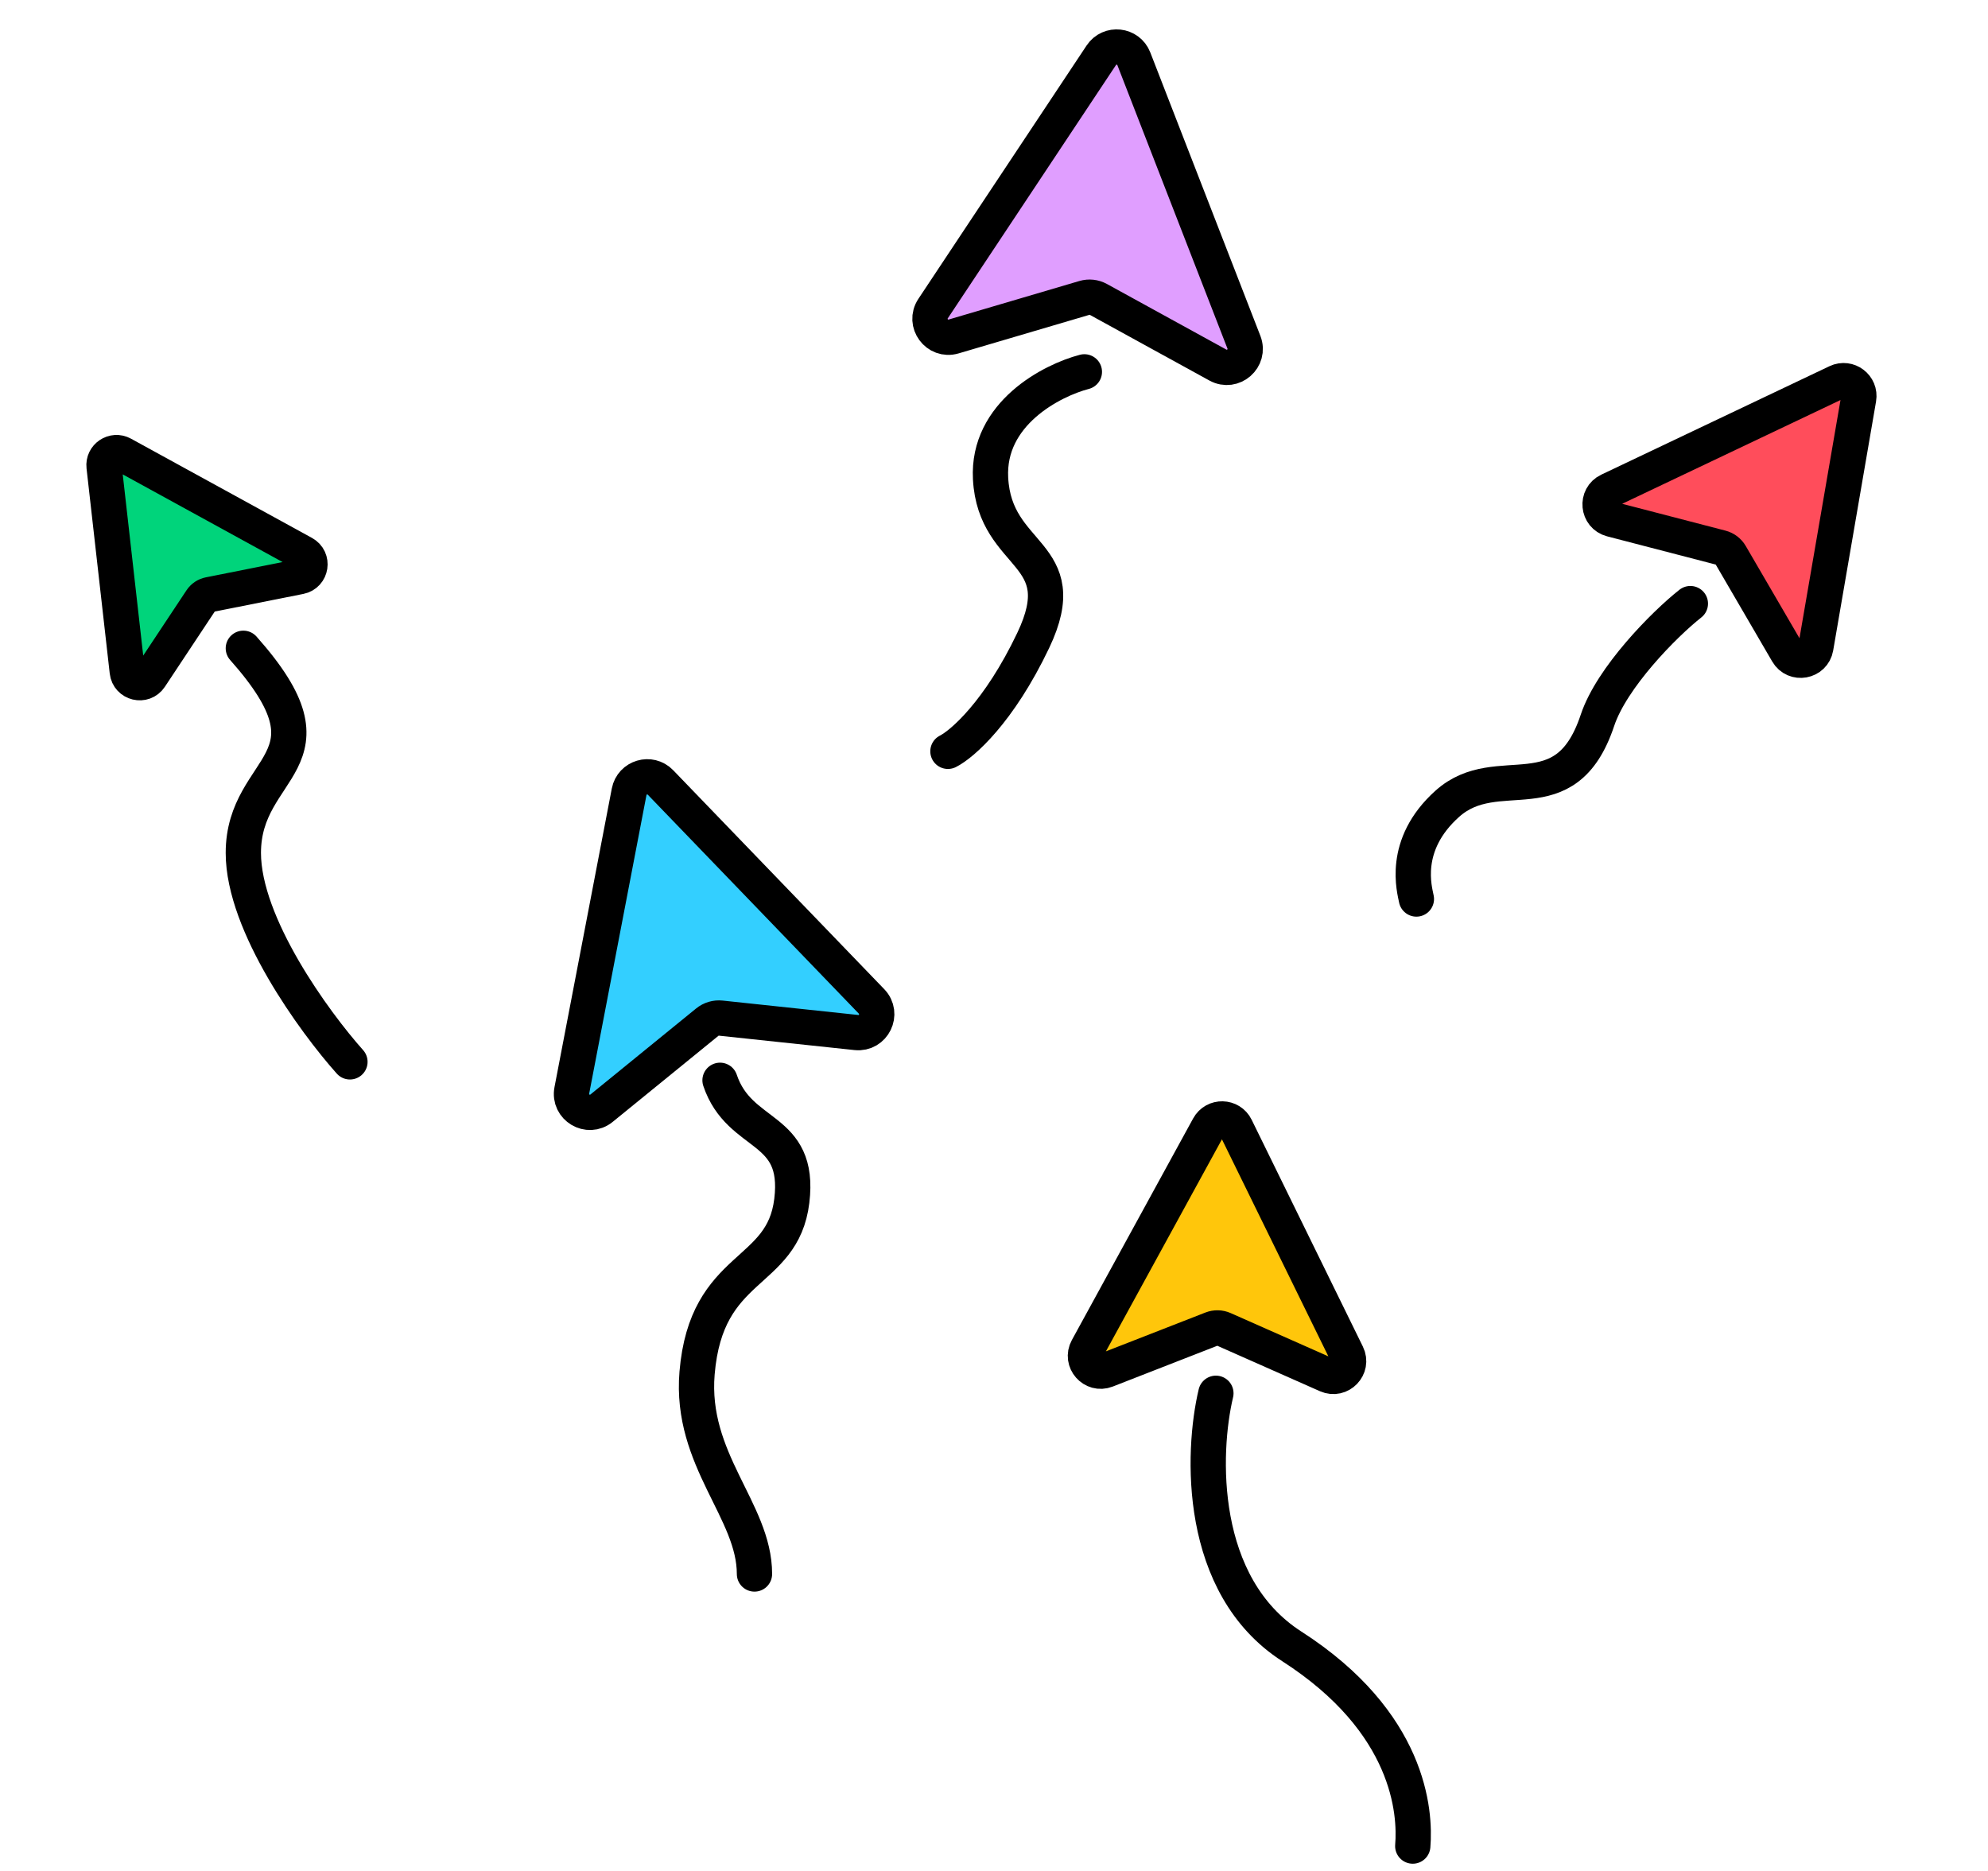
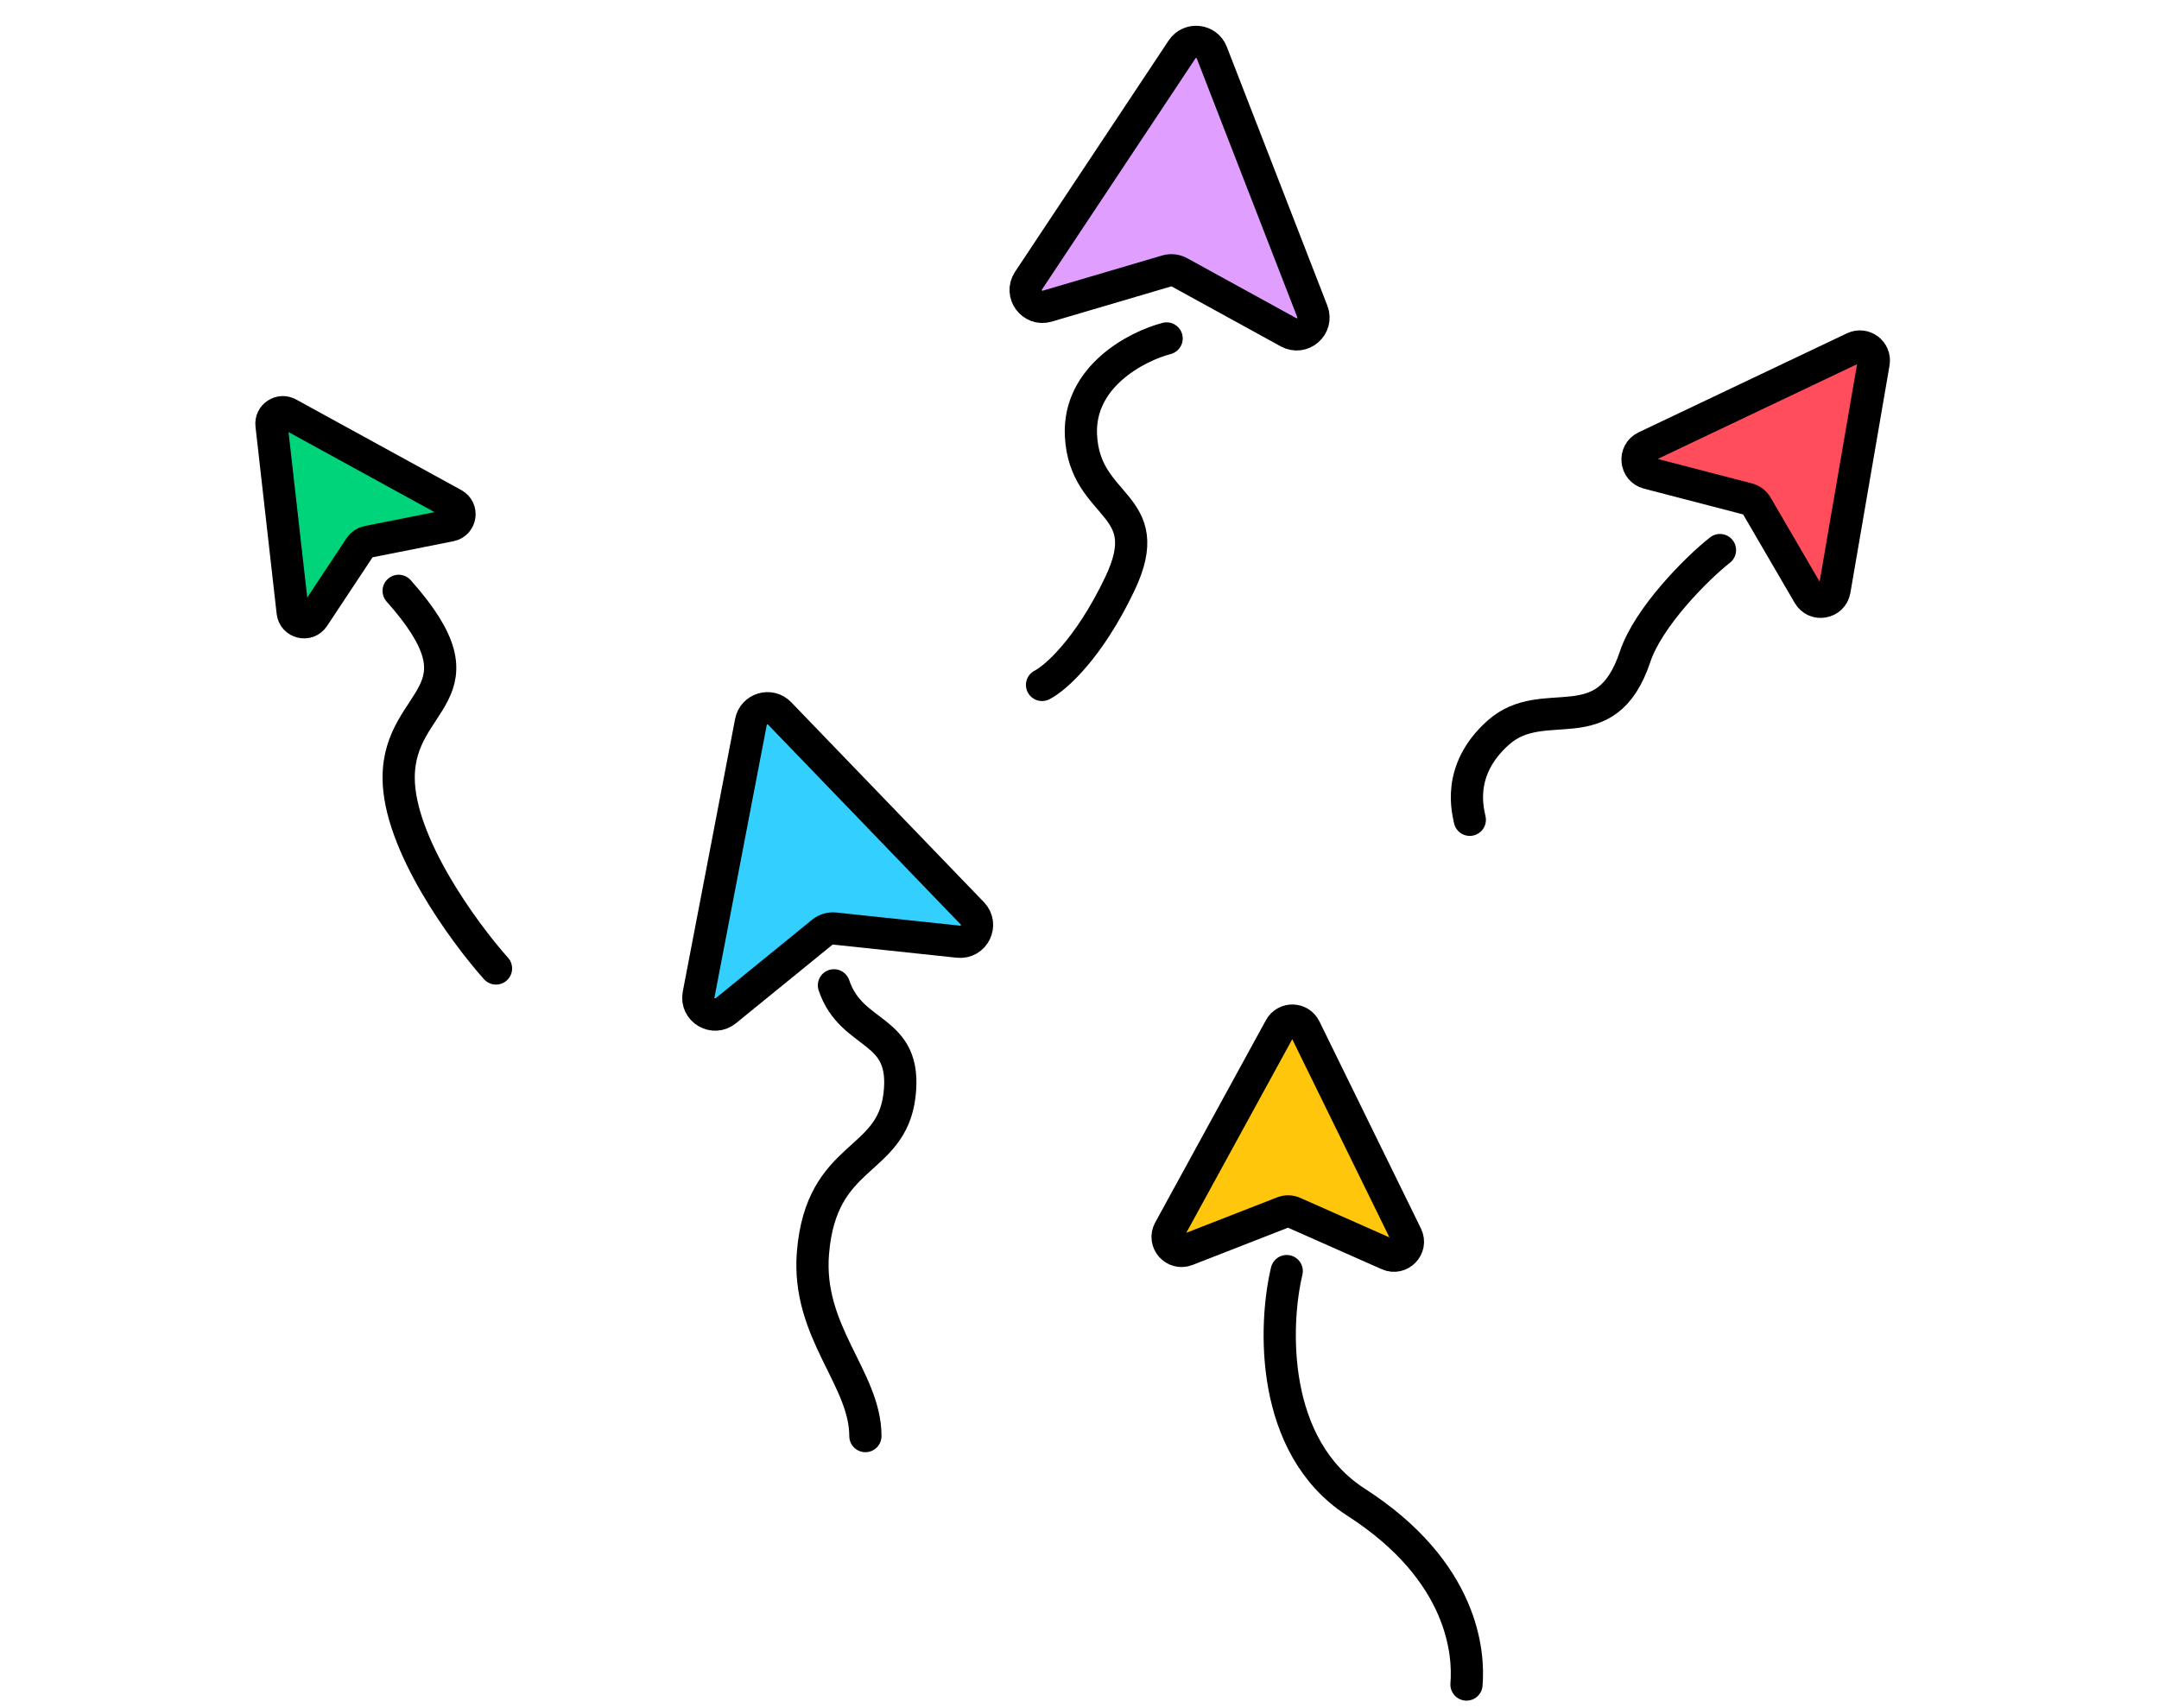
- <svg xmlns="http://www.w3.org/2000/svg" width="169" height="159" viewBox="0 0 169 159" fill="none">
-   <path d="M8.848 39.662C8.751 38.805 9.66 38.196 10.416 38.61L25.799 47.046C26.669 47.523 26.468 48.827 25.495 49.021L17.785 50.555C17.507 50.61 17.263 50.774 17.106 51.01L12.762 57.563C12.214 58.39 10.931 58.081 10.819 57.094L8.848 39.662Z" fill="#00D47B" stroke="black" stroke-width="3" />
-   <path d="M20.686 55.114C29.386 64.9 20.686 64.9 20.686 72.512C20.686 78.602 26.728 86.89 29.748 90.273" stroke="black" stroke-width="3" stroke-linecap="round" />
-   <path d="M93.621 4.699C94.324 3.64 95.927 3.814 96.387 4.998L105.746 29.095C106.275 30.459 104.813 31.74 103.531 31.035L93.379 25.458C93.013 25.257 92.582 25.21 92.182 25.328L81.071 28.604C79.668 29.018 78.513 27.453 79.322 26.234L93.621 4.699Z" fill="#E09EFF" stroke="black" stroke-width="3" />
-   <path d="M92.182 31.613C89.403 32.338 83.918 35.166 84.208 40.675C84.57 47.562 91.458 46.837 87.833 54.449C84.933 60.538 81.792 63.269 80.584 63.873" stroke="black" stroke-width="3" stroke-linecap="round" />
-   <path d="M53.483 67.314C53.723 66.067 55.269 65.607 56.15 66.522L74.089 85.134C75.105 86.188 74.251 87.934 72.796 87.78L61.278 86.556C60.863 86.512 60.447 86.635 60.123 86.899L51.139 94.212C50.005 95.135 48.336 94.138 48.611 92.701L53.483 67.314Z" fill="#33CFFF" stroke="black" stroke-width="3" />
-   <path d="M61.21 91.842C62.877 96.788 68.092 95.649 67.311 102.091C66.53 108.533 60.042 107.336 59.258 116.731C58.642 124.126 64.138 128.432 64.138 133.812" stroke="black" stroke-width="3" stroke-linecap="round" />
-   <path d="M156.163 32.489C157.116 32.036 158.183 32.846 158.004 33.886L154.36 55.051C154.154 56.249 152.564 56.535 151.953 55.485L147.109 47.17C146.934 46.87 146.647 46.653 146.312 46.565L136.997 44.145C135.821 43.839 135.668 42.231 136.766 41.709L156.163 32.489Z" fill="#FF4D5B" stroke="black" stroke-width="3" />
-   <path d="M143.698 51.316C141.47 53.072 137.016 57.587 135.799 61.24C133.064 69.449 127.329 64.489 123.04 68.328C119.099 71.857 120.272 75.687 120.407 76.429" stroke="black" stroke-width="3" stroke-linecap="round" />
-   <path d="M102.745 95.804C103.252 94.878 104.591 94.908 105.056 95.855L114.511 115.139C115.046 116.23 113.926 117.394 112.815 116.902L104.016 113.005C103.699 112.864 103.339 112.856 103.016 112.982L94.05 116.481C92.918 116.923 91.852 115.71 92.435 114.644L102.745 95.804Z" fill="#FFC60B" stroke="black" stroke-width="3" />
-   <path d="M103.363 118.45C102.167 123.471 101.784 134.804 109.818 139.968C119.86 146.424 120.338 154.075 120.099 156.944" stroke="black" stroke-width="3" stroke-linecap="round" />
+ <svg xmlns="http://www.w3.org/2000/svg" width="201" height="159" viewBox="0 0 201 159" fill="none">
+   <path d="M25.277 39.563C25.18 38.706 26.089 38.097 26.845 38.511L42.227 46.947C43.098 47.424 42.898 48.729 41.924 48.922L34.214 50.456C33.936 50.511 33.692 50.675 33.535 50.911L29.192 57.464C28.643 58.291 27.36 57.982 27.248 56.996L25.277 39.563Z" fill="#00D47B" stroke="black" stroke-width="3" />
+   <path d="M37.115 55.015C45.815 64.801 37.115 64.802 37.115 72.413C37.115 78.503 43.157 86.791 46.177 90.174" stroke="black" stroke-width="3" stroke-linecap="round" />
+   <path d="M110.05 4.6C110.753 3.542 112.356 3.715 112.816 4.899L122.175 28.996C122.704 30.36 121.242 31.641 119.96 30.936L109.808 25.359C109.442 25.158 109.011 25.111 108.611 25.229L97.5 28.505C96.097 28.919 94.942 27.354 95.751 26.135L110.05 4.6Z" fill="#E09EFF" stroke="black" stroke-width="3" />
+   <path d="M108.611 31.514C105.832 32.239 100.347 35.067 100.637 40.576C100.999 47.463 107.887 46.738 104.262 54.35C101.362 60.439 98.221 63.17 97.013 63.774" stroke="black" stroke-width="3" stroke-linecap="round" />
+   <path d="M69.912 67.215C70.152 65.968 71.698 65.509 72.579 66.423L90.518 85.036C91.534 86.089 90.68 87.836 89.225 87.681L77.707 86.457C77.291 86.413 76.876 86.537 76.552 86.8L67.568 94.113C66.434 95.036 64.765 94.039 65.04 92.602L69.912 67.215Z" fill="#33CFFF" stroke="black" stroke-width="3" />
+   <path d="M77.639 91.743C79.306 96.689 84.521 95.55 83.74 101.992C82.959 108.434 76.471 107.237 75.687 116.632C75.07 124.027 80.567 128.333 80.567 133.713" stroke="black" stroke-width="3" stroke-linecap="round" />
+   <path d="M172.591 32.39C173.545 31.937 174.612 32.747 174.433 33.787L170.789 54.952C170.583 56.15 168.993 56.437 168.382 55.386L163.538 47.071C163.363 46.772 163.076 46.554 162.741 46.467L153.426 44.046C152.25 43.74 152.097 42.132 153.195 41.61L172.591 32.39Z" fill="#FF4D5B" stroke="black" stroke-width="3" />
+   <path d="M160.127 51.218C157.899 52.973 153.445 57.488 152.228 61.141C149.493 69.35 143.758 64.39 139.469 68.23C135.528 71.758 136.701 75.588 136.836 76.331" stroke="black" stroke-width="3" stroke-linecap="round" />
+   <path d="M119.174 95.705C119.681 94.779 121.02 94.809 121.485 95.757L130.94 115.04C131.475 116.131 130.355 117.295 129.243 116.803L120.445 112.906C120.128 112.765 119.768 112.757 119.445 112.883L110.479 116.382C109.347 116.824 108.281 115.611 108.864 114.545L119.174 95.705Z" fill="#FFC60B" stroke="black" stroke-width="3" />
+   <path d="M119.792 118.351C118.596 123.372 118.213 134.705 126.247 139.869C136.289 146.325 136.767 153.976 136.528 156.845" stroke="black" stroke-width="3" stroke-linecap="round" />
</svg>
